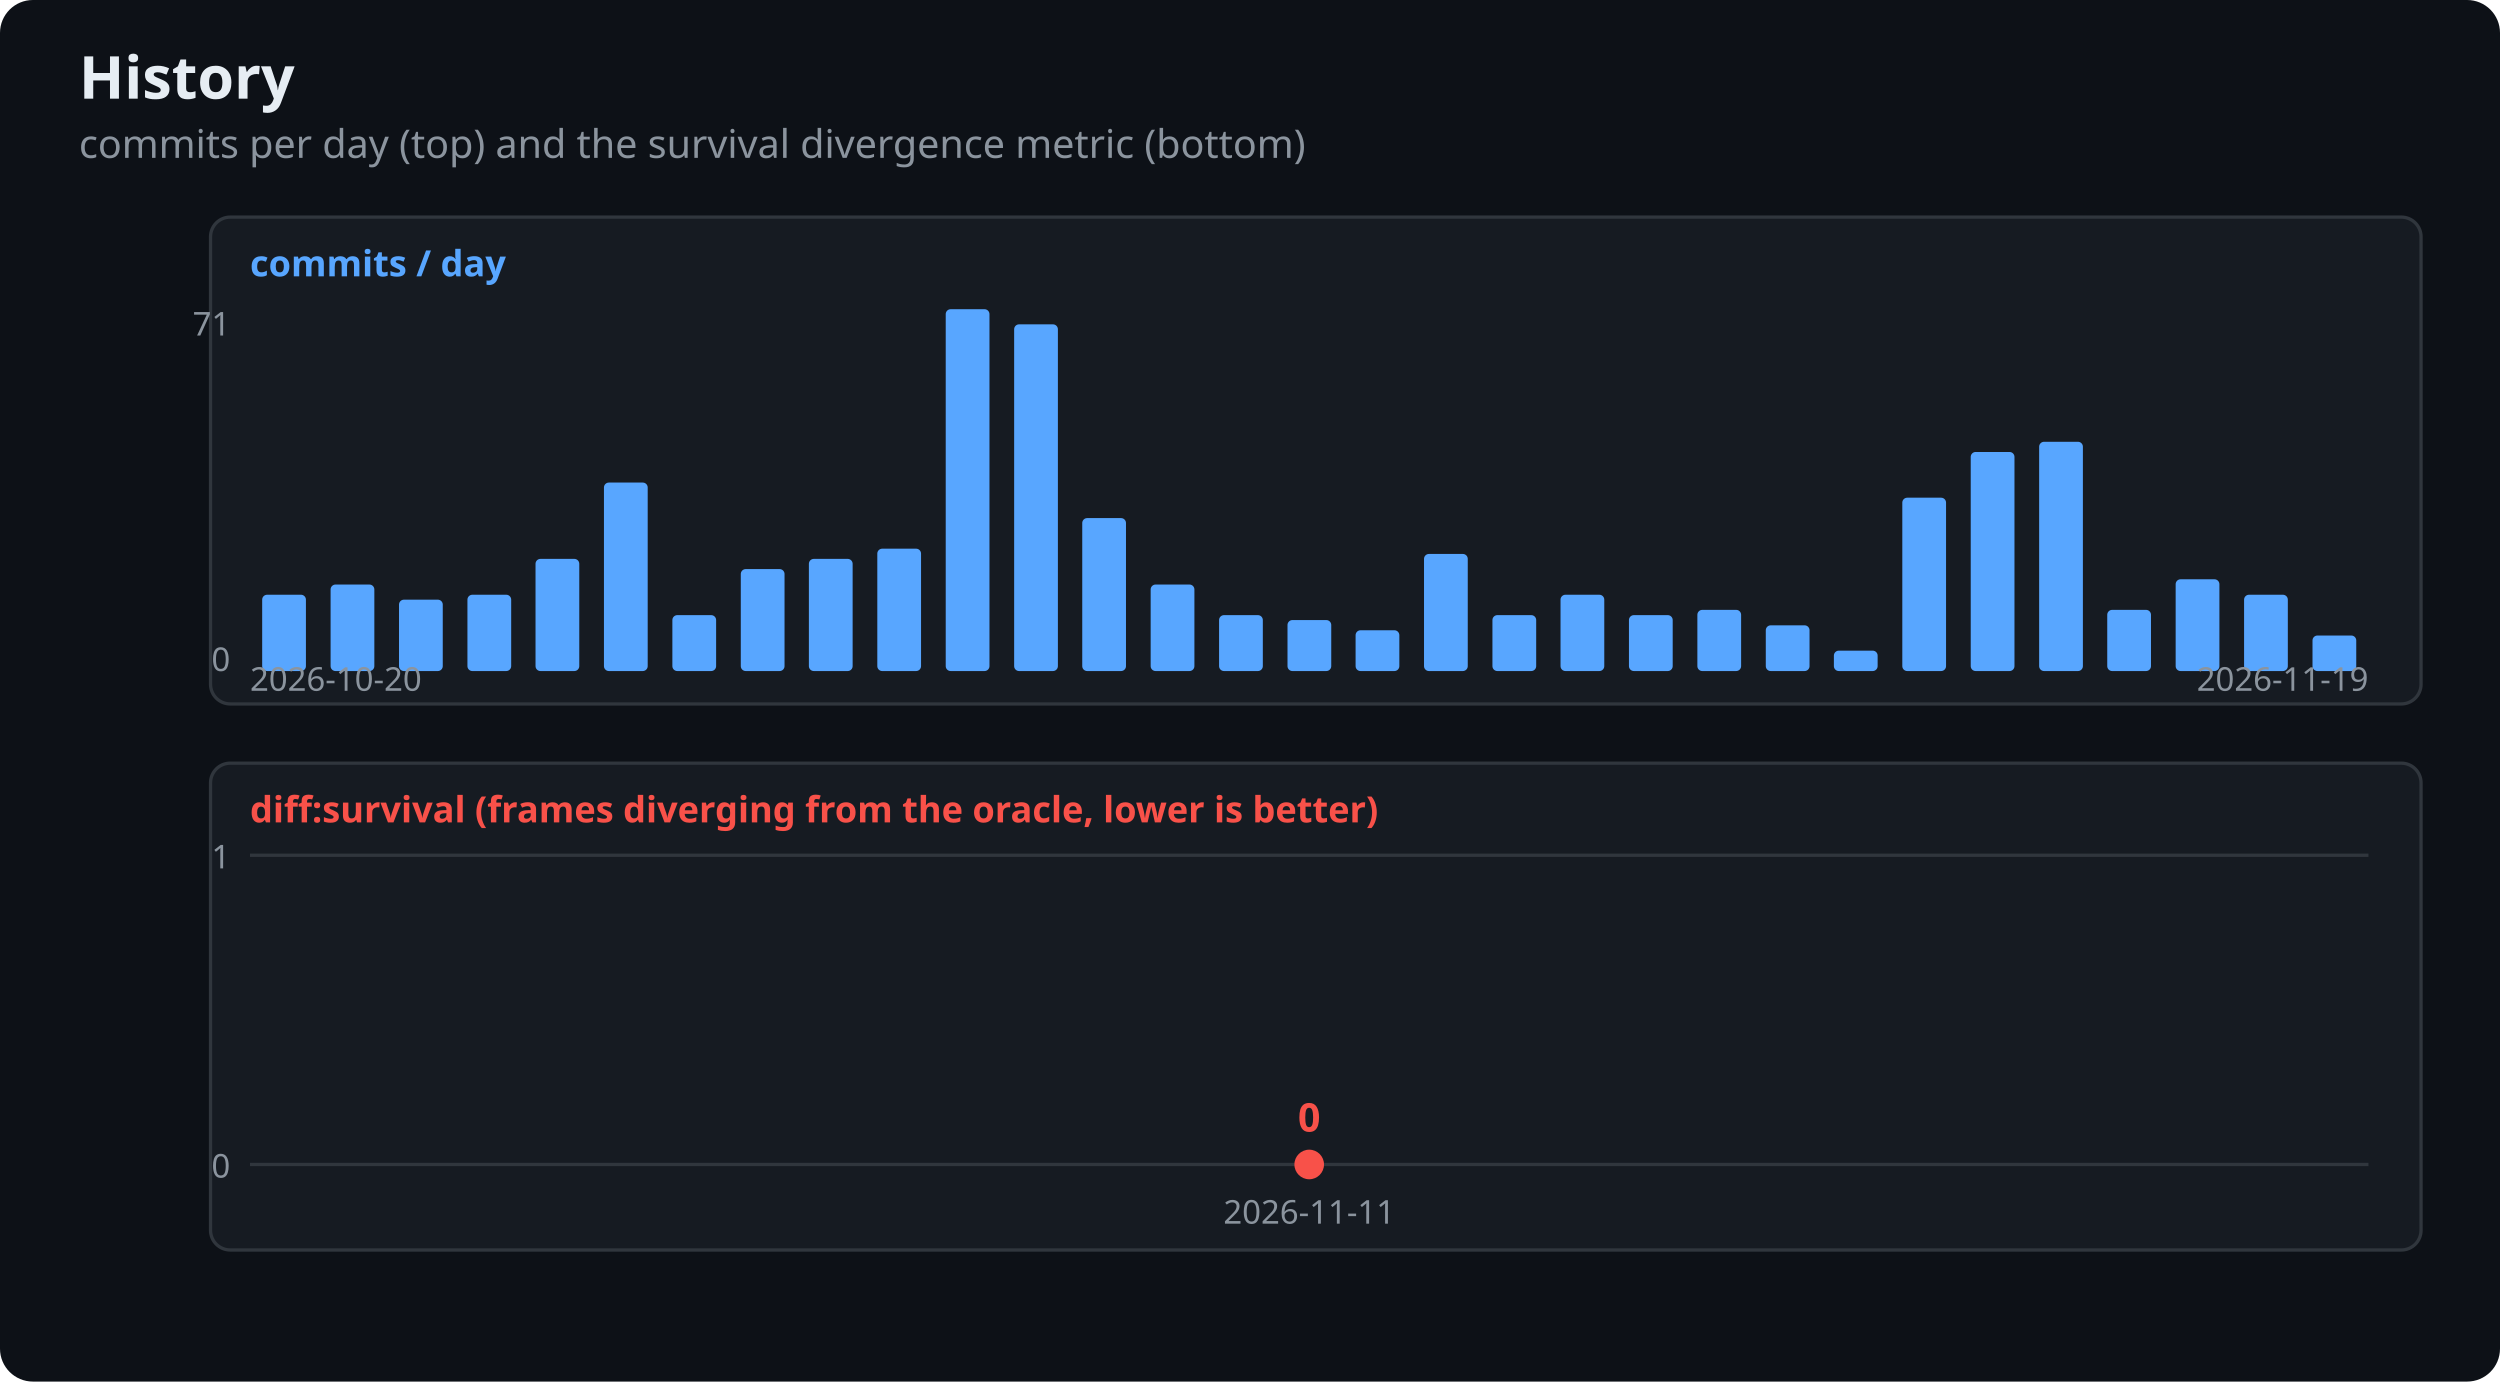
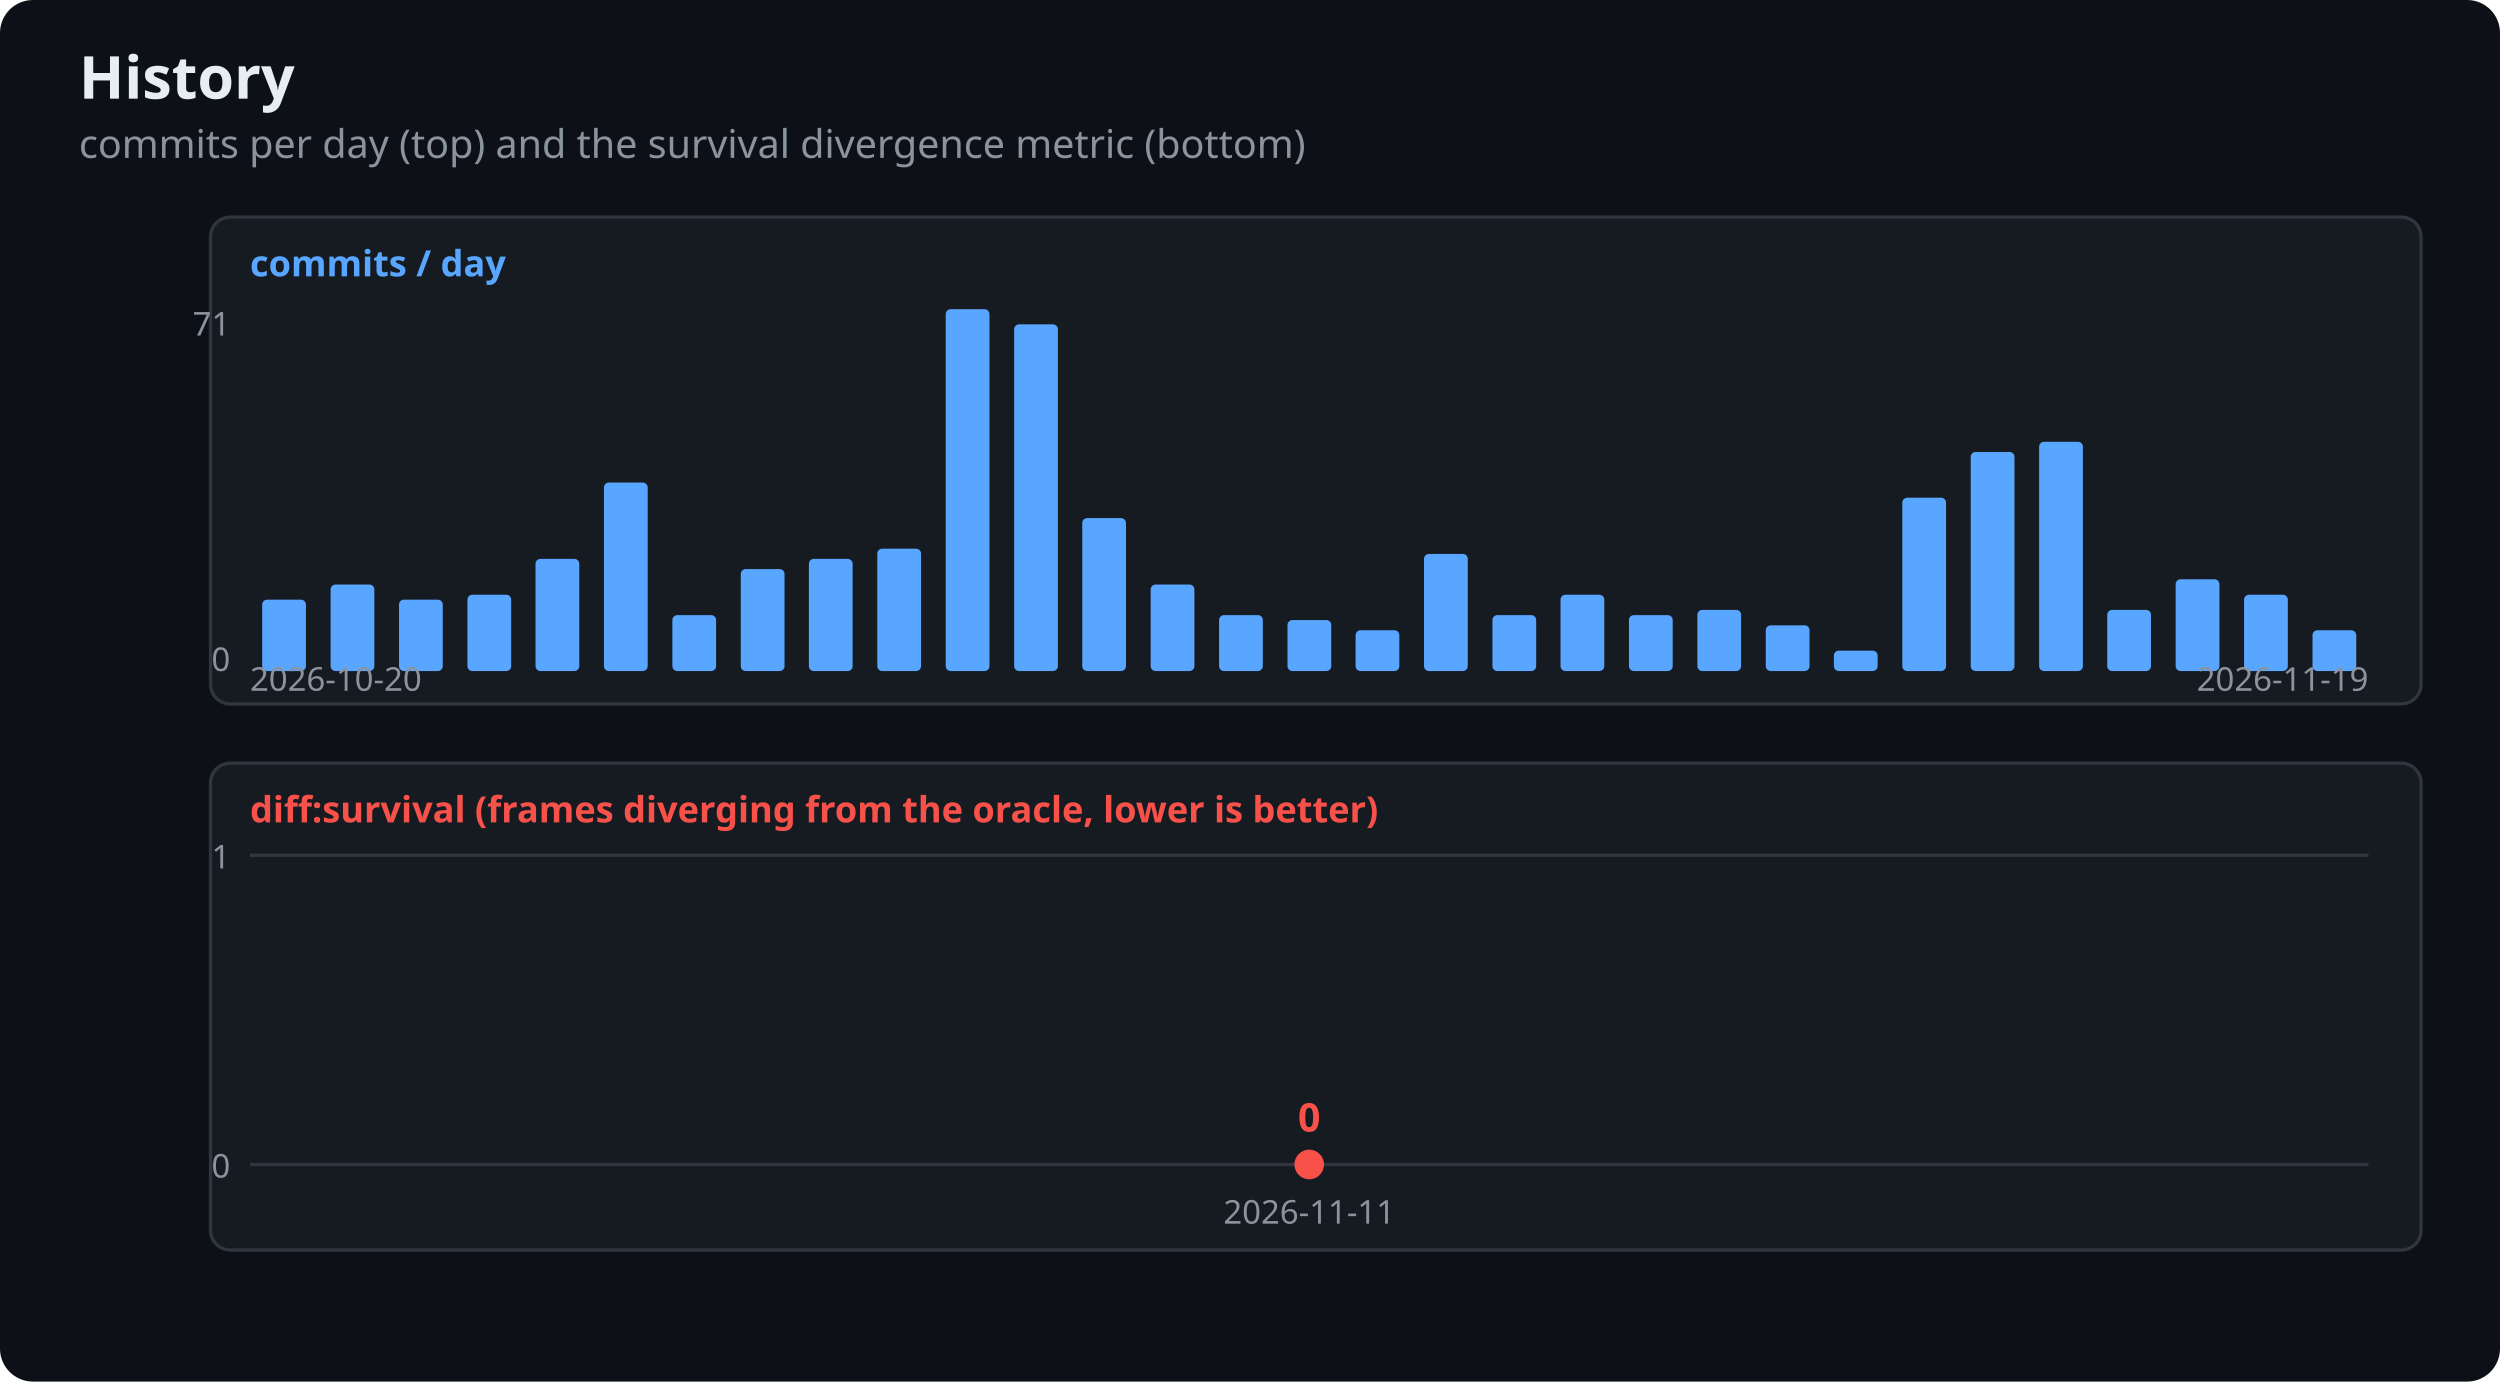
<svg xmlns="http://www.w3.org/2000/svg" width="760" height="420" viewBox="0 0 760 420" font-family="Segoe UI,Ubuntu,sans-serif">
  <rect width="760" height="420" rx="10" fill="#0d1117" />
  <text x="24" y="30" fill="#e6edf3" font-size="18" font-weight="600">History</text>
  <text x="24" y="48" fill="#8b949e" font-size="12">commits per day (top) and the survival divergence metric (bottom)</text>
  <rect x="64" y="66" width="672" height="148" fill="#161b22" stroke="#30363d" rx="6" />
  <text x="76" y="84" fill="#58a6ff" font-size="11" font-weight="600">commits / day</text>
-   <rect x="79.7" y="180.8" width="13.3" height="23.2" fill="#58a6ff" rx="1.5" />
+   <rect x="79.7" y="182.3" width="13.3" height="21.7" fill="#58a6ff" rx="1.5" />
  <rect x="100.5" y="177.7" width="13.3" height="26.3" fill="#58a6ff" rx="1.5" />
  <rect x="121.3" y="182.3" width="13.3" height="21.7" fill="#58a6ff" rx="1.5" />
  <rect x="142.1" y="180.8" width="13.3" height="23.2" fill="#58a6ff" rx="1.5" />
  <rect x="162.8" y="169.9" width="13.3" height="34.1" fill="#58a6ff" rx="1.5" />
  <rect x="183.6" y="146.7" width="13.3" height="57.3" fill="#58a6ff" rx="1.5" />
  <rect x="204.4" y="187.0" width="13.3" height="17.0" fill="#58a6ff" rx="1.5" />
  <rect x="225.2" y="173.0" width="13.3" height="31.0" fill="#58a6ff" rx="1.5" />
  <rect x="245.9" y="169.9" width="13.3" height="34.1" fill="#58a6ff" rx="1.5" />
  <rect x="266.7" y="166.8" width="13.3" height="37.2" fill="#58a6ff" rx="1.5" />
  <rect x="287.5" y="94.0" width="13.3" height="110.0" fill="#58a6ff" rx="1.5" />
  <rect x="308.3" y="98.6" width="13.3" height="105.4" fill="#58a6ff" rx="1.5" />
  <rect x="329.0" y="157.5" width="13.3" height="46.5" fill="#58a6ff" rx="1.5" />
  <rect x="349.8" y="177.7" width="13.3" height="26.3" fill="#58a6ff" rx="1.5" />
  <rect x="370.6" y="187.0" width="13.3" height="17.0" fill="#58a6ff" rx="1.5" />
  <rect x="391.4" y="188.5" width="13.3" height="15.5" fill="#58a6ff" rx="1.5" />
  <rect x="412.1" y="191.6" width="13.3" height="12.4" fill="#58a6ff" rx="1.5" />
  <rect x="432.9" y="168.4" width="13.3" height="35.6" fill="#58a6ff" rx="1.5" />
  <rect x="453.7" y="187.0" width="13.3" height="17.0" fill="#58a6ff" rx="1.5" />
  <rect x="474.4" y="180.8" width="13.3" height="23.2" fill="#58a6ff" rx="1.5" />
  <rect x="495.2" y="187.0" width="13.3" height="17.0" fill="#58a6ff" rx="1.5" />
  <rect x="516.0" y="185.4" width="13.3" height="18.6" fill="#58a6ff" rx="1.5" />
  <rect x="536.8" y="190.1" width="13.3" height="13.9" fill="#58a6ff" rx="1.5" />
  <rect x="557.5" y="197.8" width="13.3" height="6.2" fill="#58a6ff" rx="1.5" />
  <rect x="578.3" y="151.3" width="13.3" height="52.7" fill="#58a6ff" rx="1.5" />
  <rect x="599.1" y="137.4" width="13.3" height="66.6" fill="#58a6ff" rx="1.5" />
  <rect x="619.9" y="134.3" width="13.3" height="69.7" fill="#58a6ff" rx="1.5" />
  <rect x="640.6" y="185.4" width="13.3" height="18.6" fill="#58a6ff" rx="1.5" />
  <rect x="661.4" y="176.1" width="13.3" height="27.9" fill="#58a6ff" rx="1.5" />
  <rect x="682.2" y="180.8" width="13.3" height="23.2" fill="#58a6ff" rx="1.5" />
-   <rect x="703.0" y="193.2" width="13.3" height="10.8" fill="#58a6ff" rx="1.5" />
+   <rect x="703.0" y="191.6" width="13.3" height="12.4" fill="#58a6ff" rx="1.5" />
  <text x="70" y="102" fill="#8b949e" font-size="10" text-anchor="end">71</text>
  <text x="70" y="204" fill="#8b949e" font-size="10" text-anchor="end">0</text>
  <text x="76" y="210" fill="#8b949e" font-size="10">2026-10-20</text>
  <text x="720" y="210" fill="#8b949e" font-size="10" text-anchor="end">2026-11-19</text>
  <rect x="64" y="232" width="672" height="148" fill="#161b22" stroke="#30363d" rx="6" />
  <text x="76" y="250" fill="#f85149" font-size="11" font-weight="600">diff:survival (frames diverging from the oracle, lower is better)</text>
  <line x1="76" y1="354.0" x2="720" y2="354.0" stroke="#30363d" stroke-width="1" />
  <text x="70" y="358.0" fill="#8b949e" font-size="10" text-anchor="end">0</text>
  <line x1="76" y1="260.0" x2="720" y2="260.0" stroke="#30363d" stroke-width="1" />
  <text x="70" y="264.0" fill="#8b949e" font-size="10" text-anchor="end">1</text>
  <circle cx="398.0" cy="354.0" r="4.5" fill="#f85149" />
  <text x="398.0" y="344.0" fill="#f85149" font-size="12" font-weight="600" text-anchor="middle">0</text>
  <text x="398.0" y="372" fill="#8b949e" font-size="10" text-anchor="middle">2026-11-11</text>
</svg>
